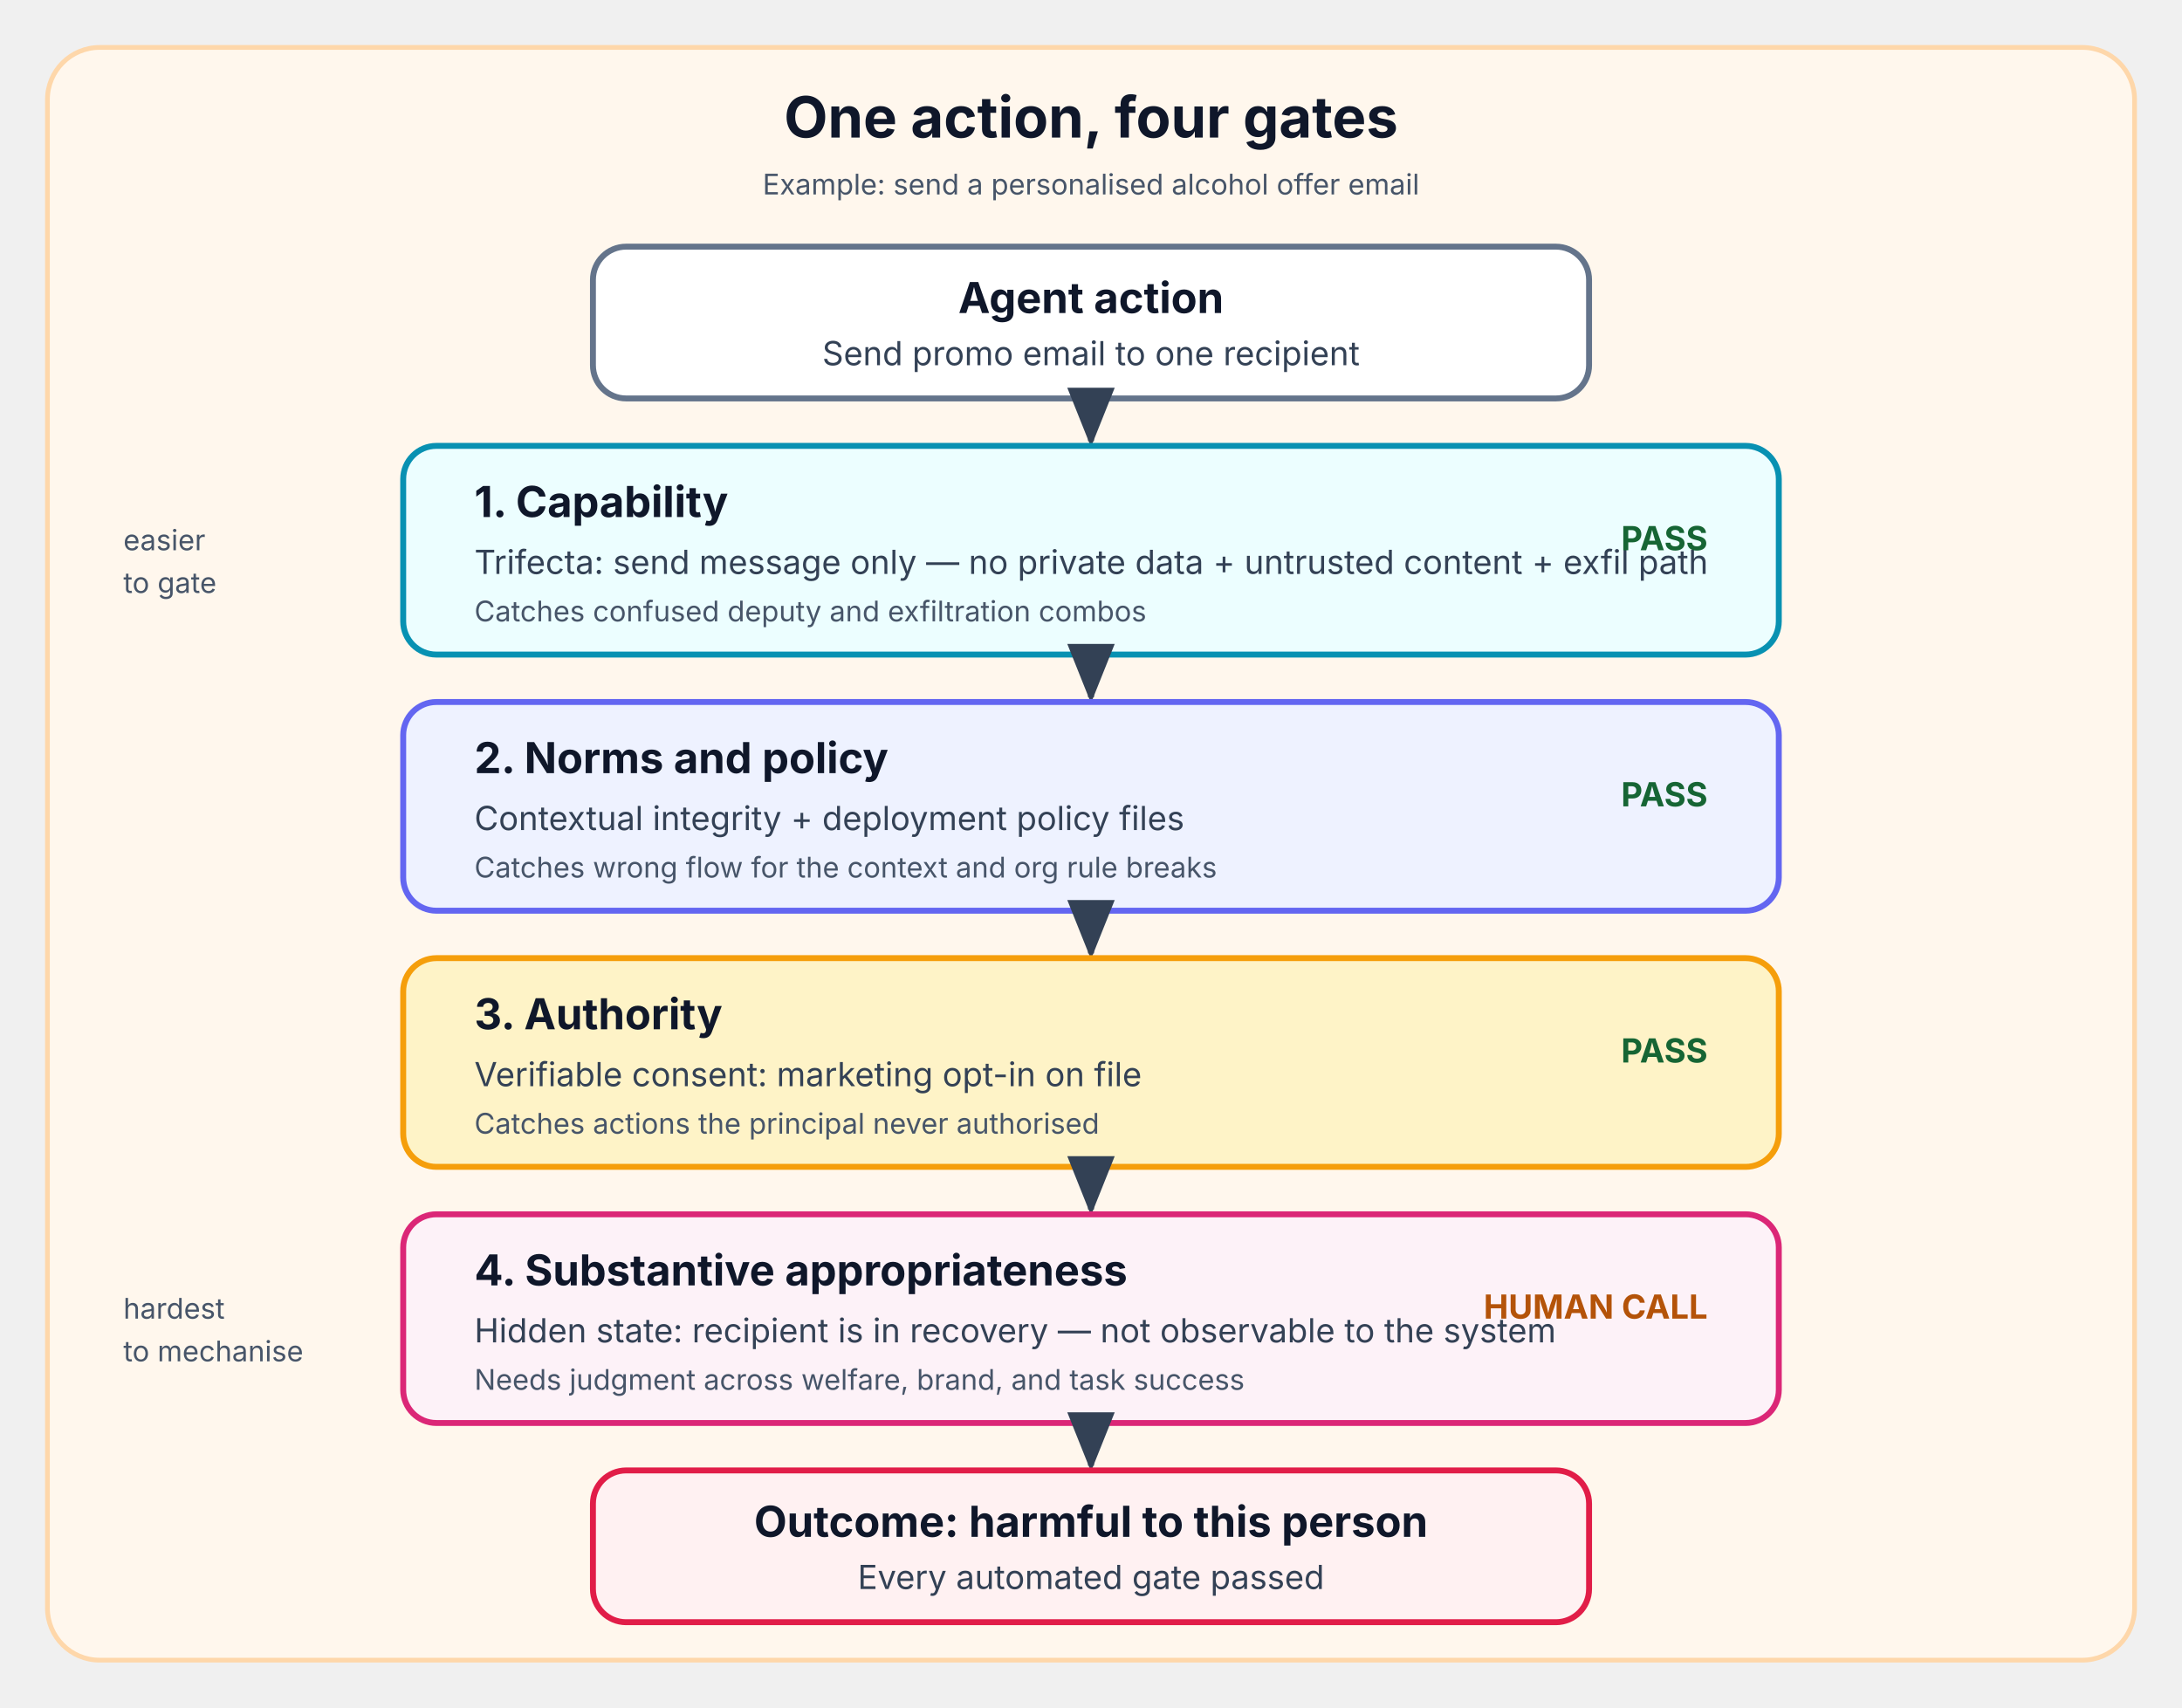
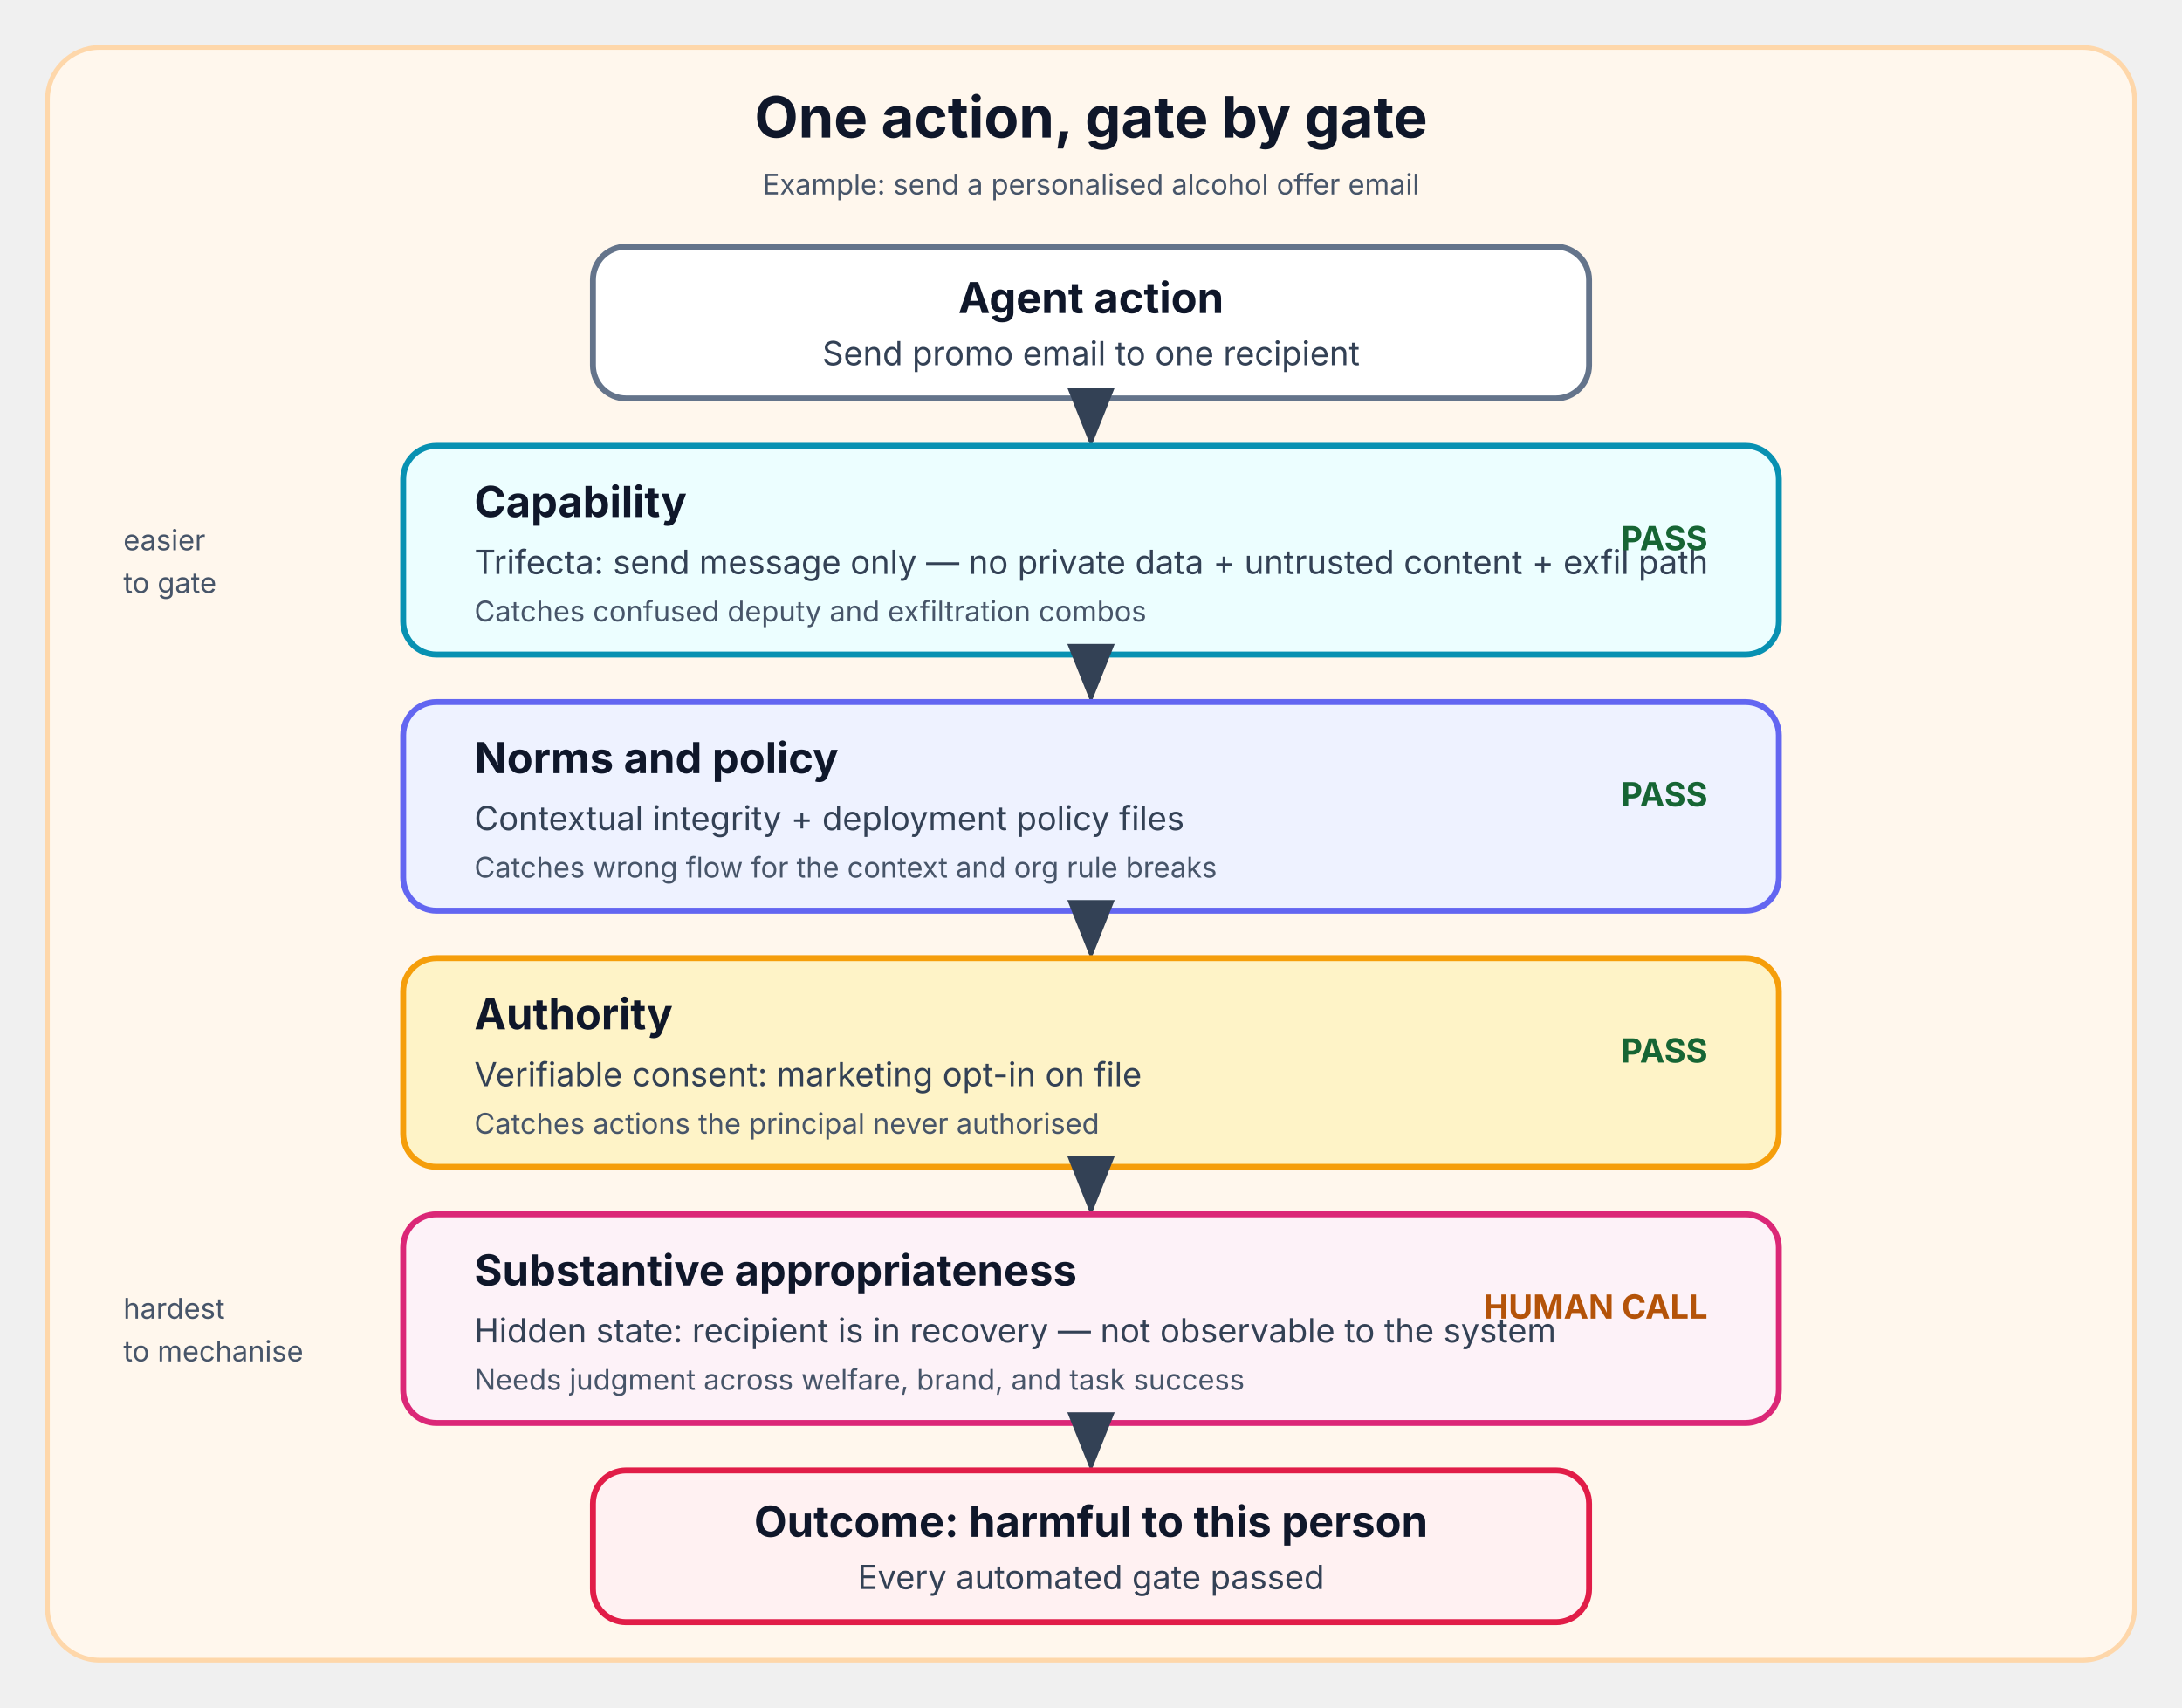
<svg xmlns="http://www.w3.org/2000/svg" viewBox="0 0 920 720" role="img" aria-labelledby="title desc">
  <defs>
    <marker id="arrow" markerWidth="10" markerHeight="8" refX="9" refY="4" orient="auto">
      <path d="M0,0 L10,4 L0,8 Z" fill="#334155" />
    </marker>
    <style>
      text { font-family: ui-sans-serif, system-ui, -apple-system, BlinkMacSystemFont, "Segoe UI", sans-serif; }
      .title { fill: #0f172a; font-size: 24px; font-weight: 700; }
      .label { fill: #0f172a; font-size: 18px; font-weight: 700; }
      .small { fill: #334155; font-size: 14px; }
      .tiny { fill: #475569; font-size: 12px; }
      .pass { fill: #166534; font-size: 14px; font-weight: 700; }
      .warn { fill: #b45309; font-size: 14px; font-weight: 700; }
      .box { stroke-width: 2.5; rx: 14; }
      .arrow { stroke: #334155; stroke-width: 2.5; fill: none; marker-end: url(#arrow); }
    </style>
  </defs>
  <rect x="20" y="20" width="880" height="680" rx="22" fill="#fff7ed" stroke="#fed7aa" stroke-width="2" />
-   <text x="460" y="58" text-anchor="middle" class="title">One action, four gates</text>
+   <text x="460" y="58" text-anchor="middle" class="title">One action, gate by gate</text>
  <text x="460" y="82" text-anchor="middle" class="tiny">Example: send a personalised alcohol offer email</text>
  <rect x="250" y="104" width="420" height="64" class="box" fill="#ffffff" stroke="#64748b" />
  <text x="460" y="132" text-anchor="middle" class="label">Agent action</text>
  <text x="460" y="154" text-anchor="middle" class="small">Send promo email to one recipient</text>
  <path class="arrow" d="M460 168 V186" />
  <rect x="170" y="188" width="580" height="88" class="box" fill="#ecfeff" stroke="#0891b2" />
-   <text x="200" y="218" class="label">1. Capability</text>
+   <text x="200" y="218" class="label">Capability</text>
  <text x="200" y="242" class="small">Trifecta: send message only — no private data + untrusted content + exfil path</text>
  <text x="200" y="262" class="tiny">Catches confused deputy and exfiltration combos</text>
  <text x="720" y="232" text-anchor="end" class="pass">PASS</text>
  <path class="arrow" d="M460 276 V294" />
  <rect x="170" y="296" width="580" height="88" class="box" fill="#eef2ff" stroke="#6366f1" />
-   <text x="200" y="326" class="label">2. Norms and policy</text>
+   <text x="200" y="326" class="label">Norms and policy</text>
  <text x="200" y="350" class="small">Contextual integrity + deployment policy files</text>
  <text x="200" y="370" class="tiny">Catches wrong flow for the context and org rule breaks</text>
  <text x="720" y="340" text-anchor="end" class="pass">PASS</text>
  <path class="arrow" d="M460 384 V402" />
  <rect x="170" y="404" width="580" height="88" class="box" fill="#fef3c7" stroke="#f59e0b" />
-   <text x="200" y="434" class="label">3. Authority</text>
+   <text x="200" y="434" class="label">Authority</text>
  <text x="200" y="458" class="small">Verifiable consent: marketing opt-in on file</text>
  <text x="200" y="478" class="tiny">Catches actions the principal never authorised</text>
  <text x="720" y="448" text-anchor="end" class="pass">PASS</text>
  <path class="arrow" d="M460 492 V510" />
  <rect x="170" y="512" width="580" height="88" class="box" fill="#fdf2f8" stroke="#db2777" />
-   <text x="200" y="542" class="label">4. Substantive appropriateness</text>
+   <text x="200" y="542" class="label">Substantive appropriateness</text>
  <text x="200" y="566" class="small">Hidden state: recipient is in recovery — not observable to the system</text>
  <text x="200" y="586" class="tiny">Needs judgment across welfare, brand, and task success</text>
  <text x="720" y="556" text-anchor="end" class="warn">HUMAN CALL</text>
  <path class="arrow" d="M460 600 V618" />
  <rect x="250" y="620" width="420" height="64" class="box" fill="#fff1f2" stroke="#e11d48" />
  <text x="460" y="648" text-anchor="middle" class="label">Outcome: harmful to this person</text>
  <text x="460" y="670" text-anchor="middle" class="small">Every automated gate passed</text>
  <text x="52" y="232" class="tiny">easier</text>
  <text x="52" y="250" class="tiny">to gate</text>
  <text x="52" y="556" class="tiny">hardest</text>
  <text x="52" y="574" class="tiny">to mechanise</text>
</svg>
